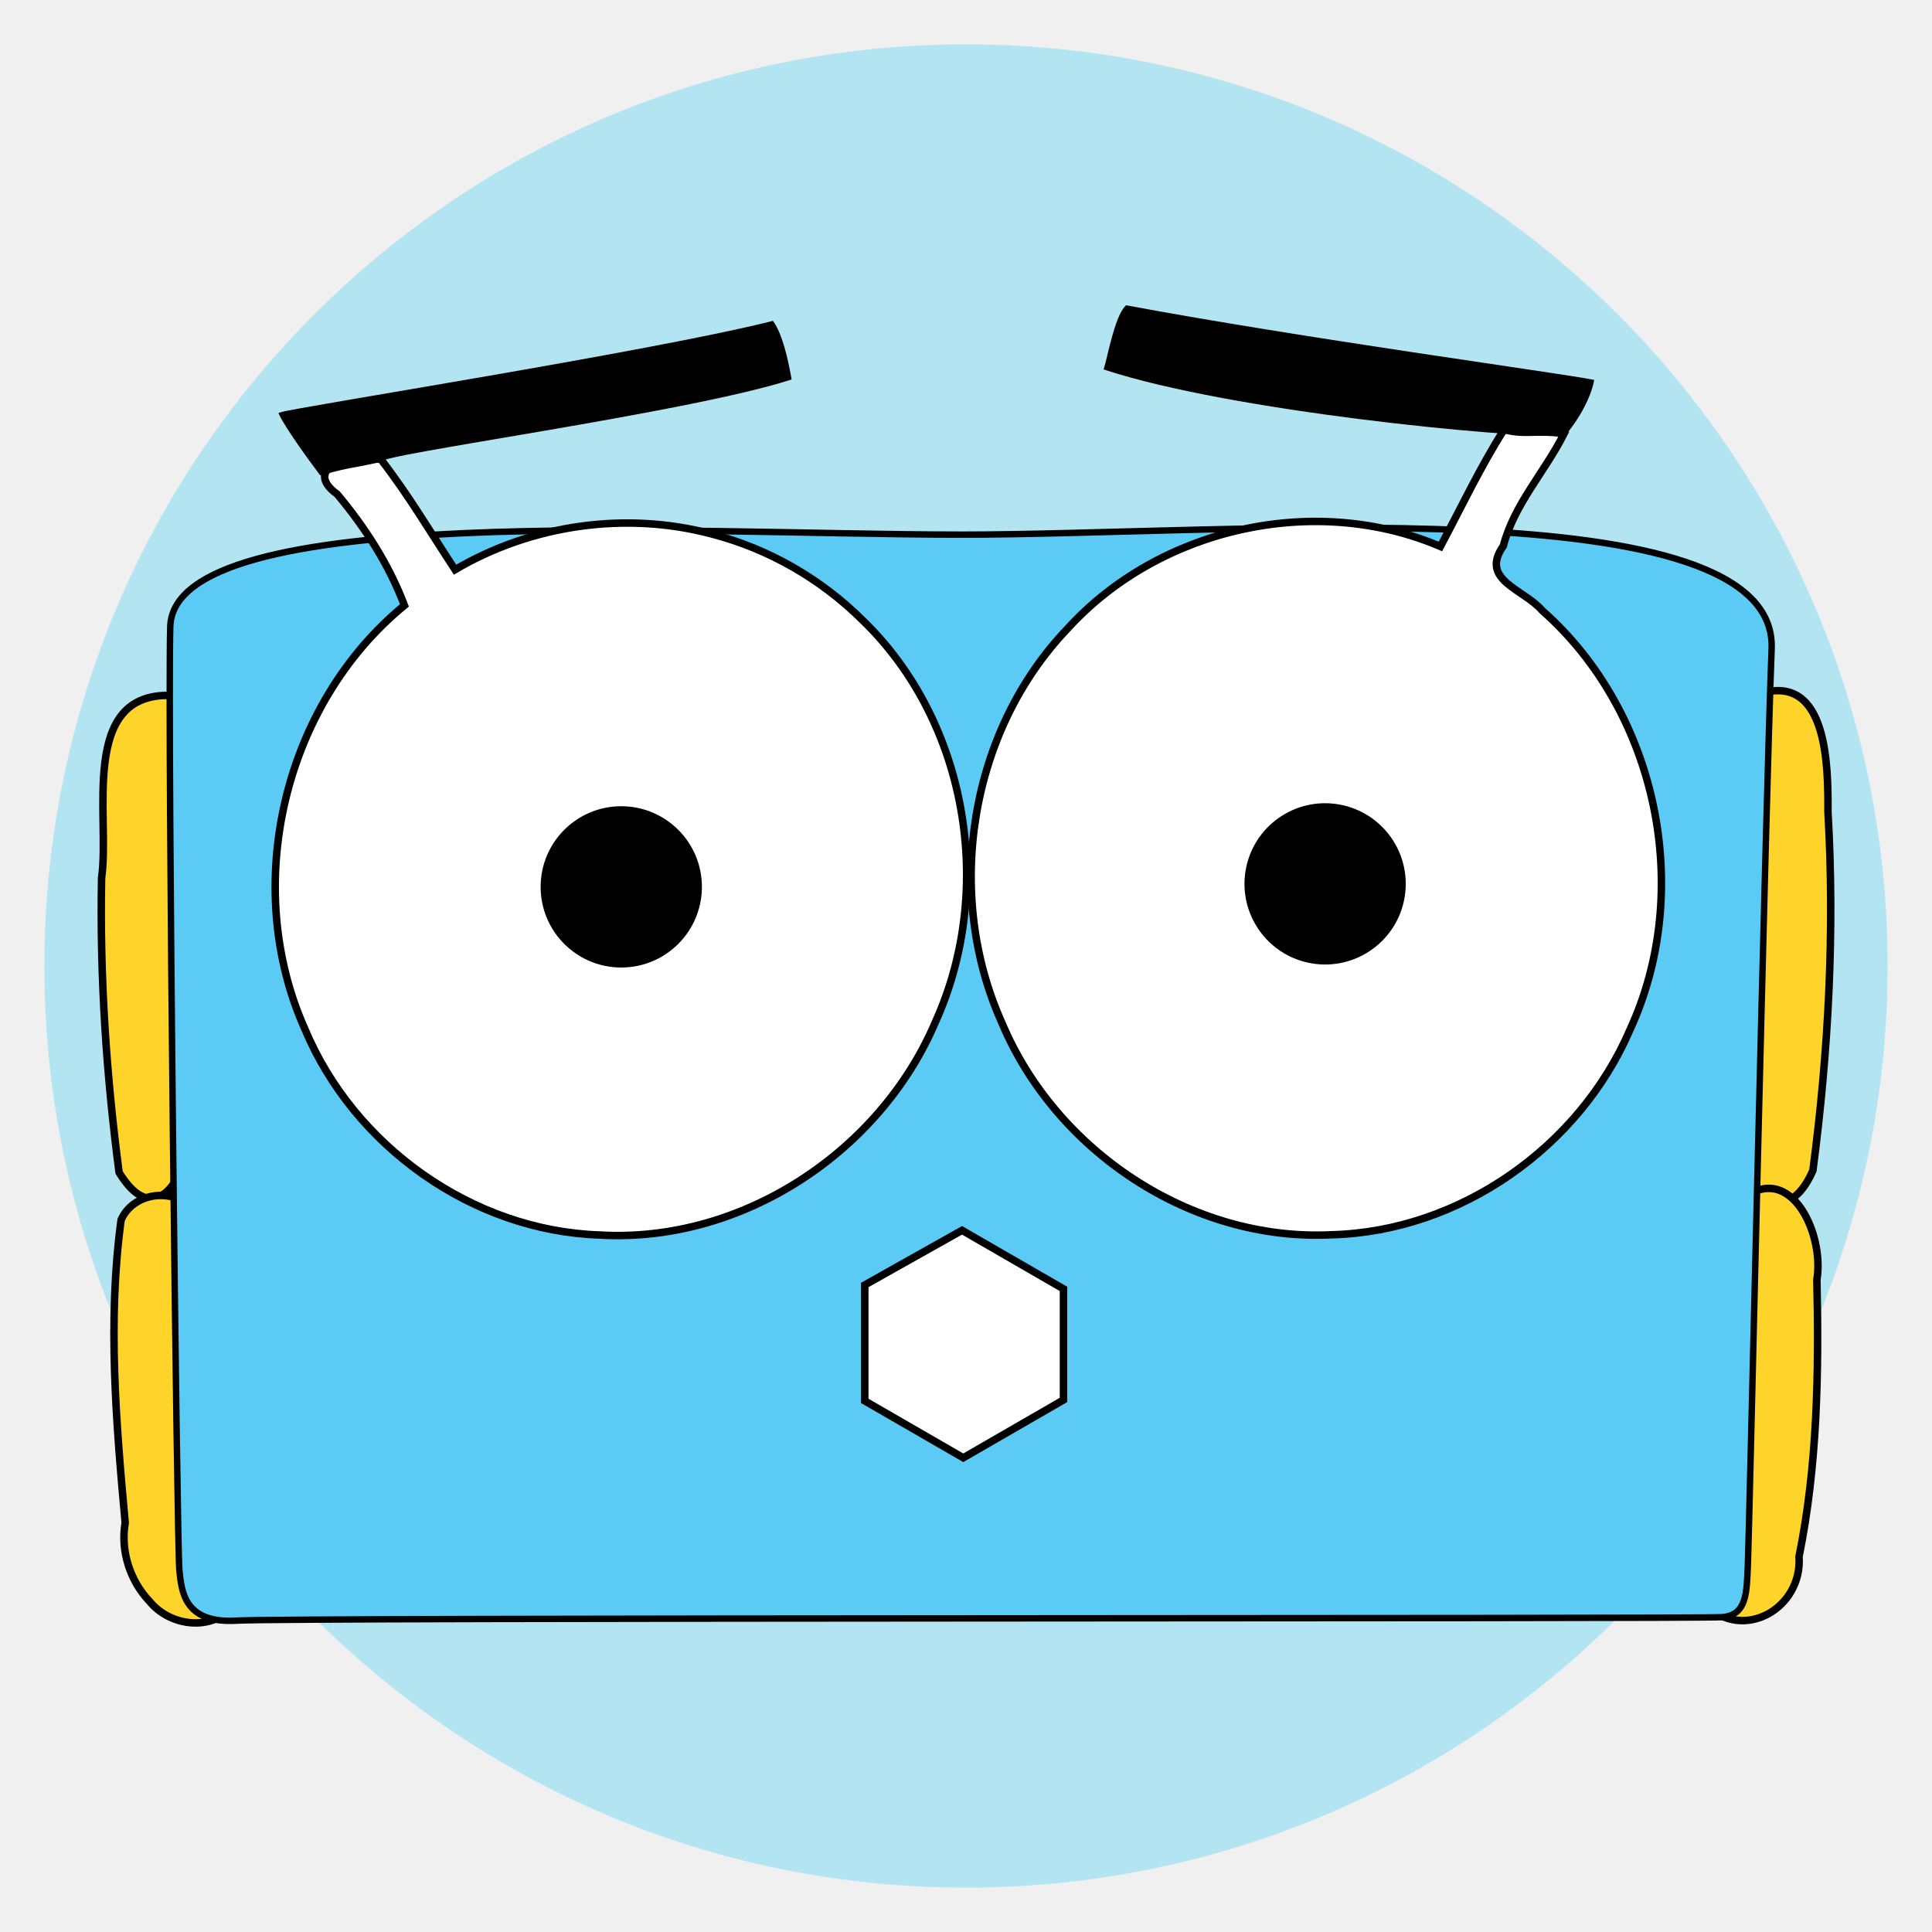
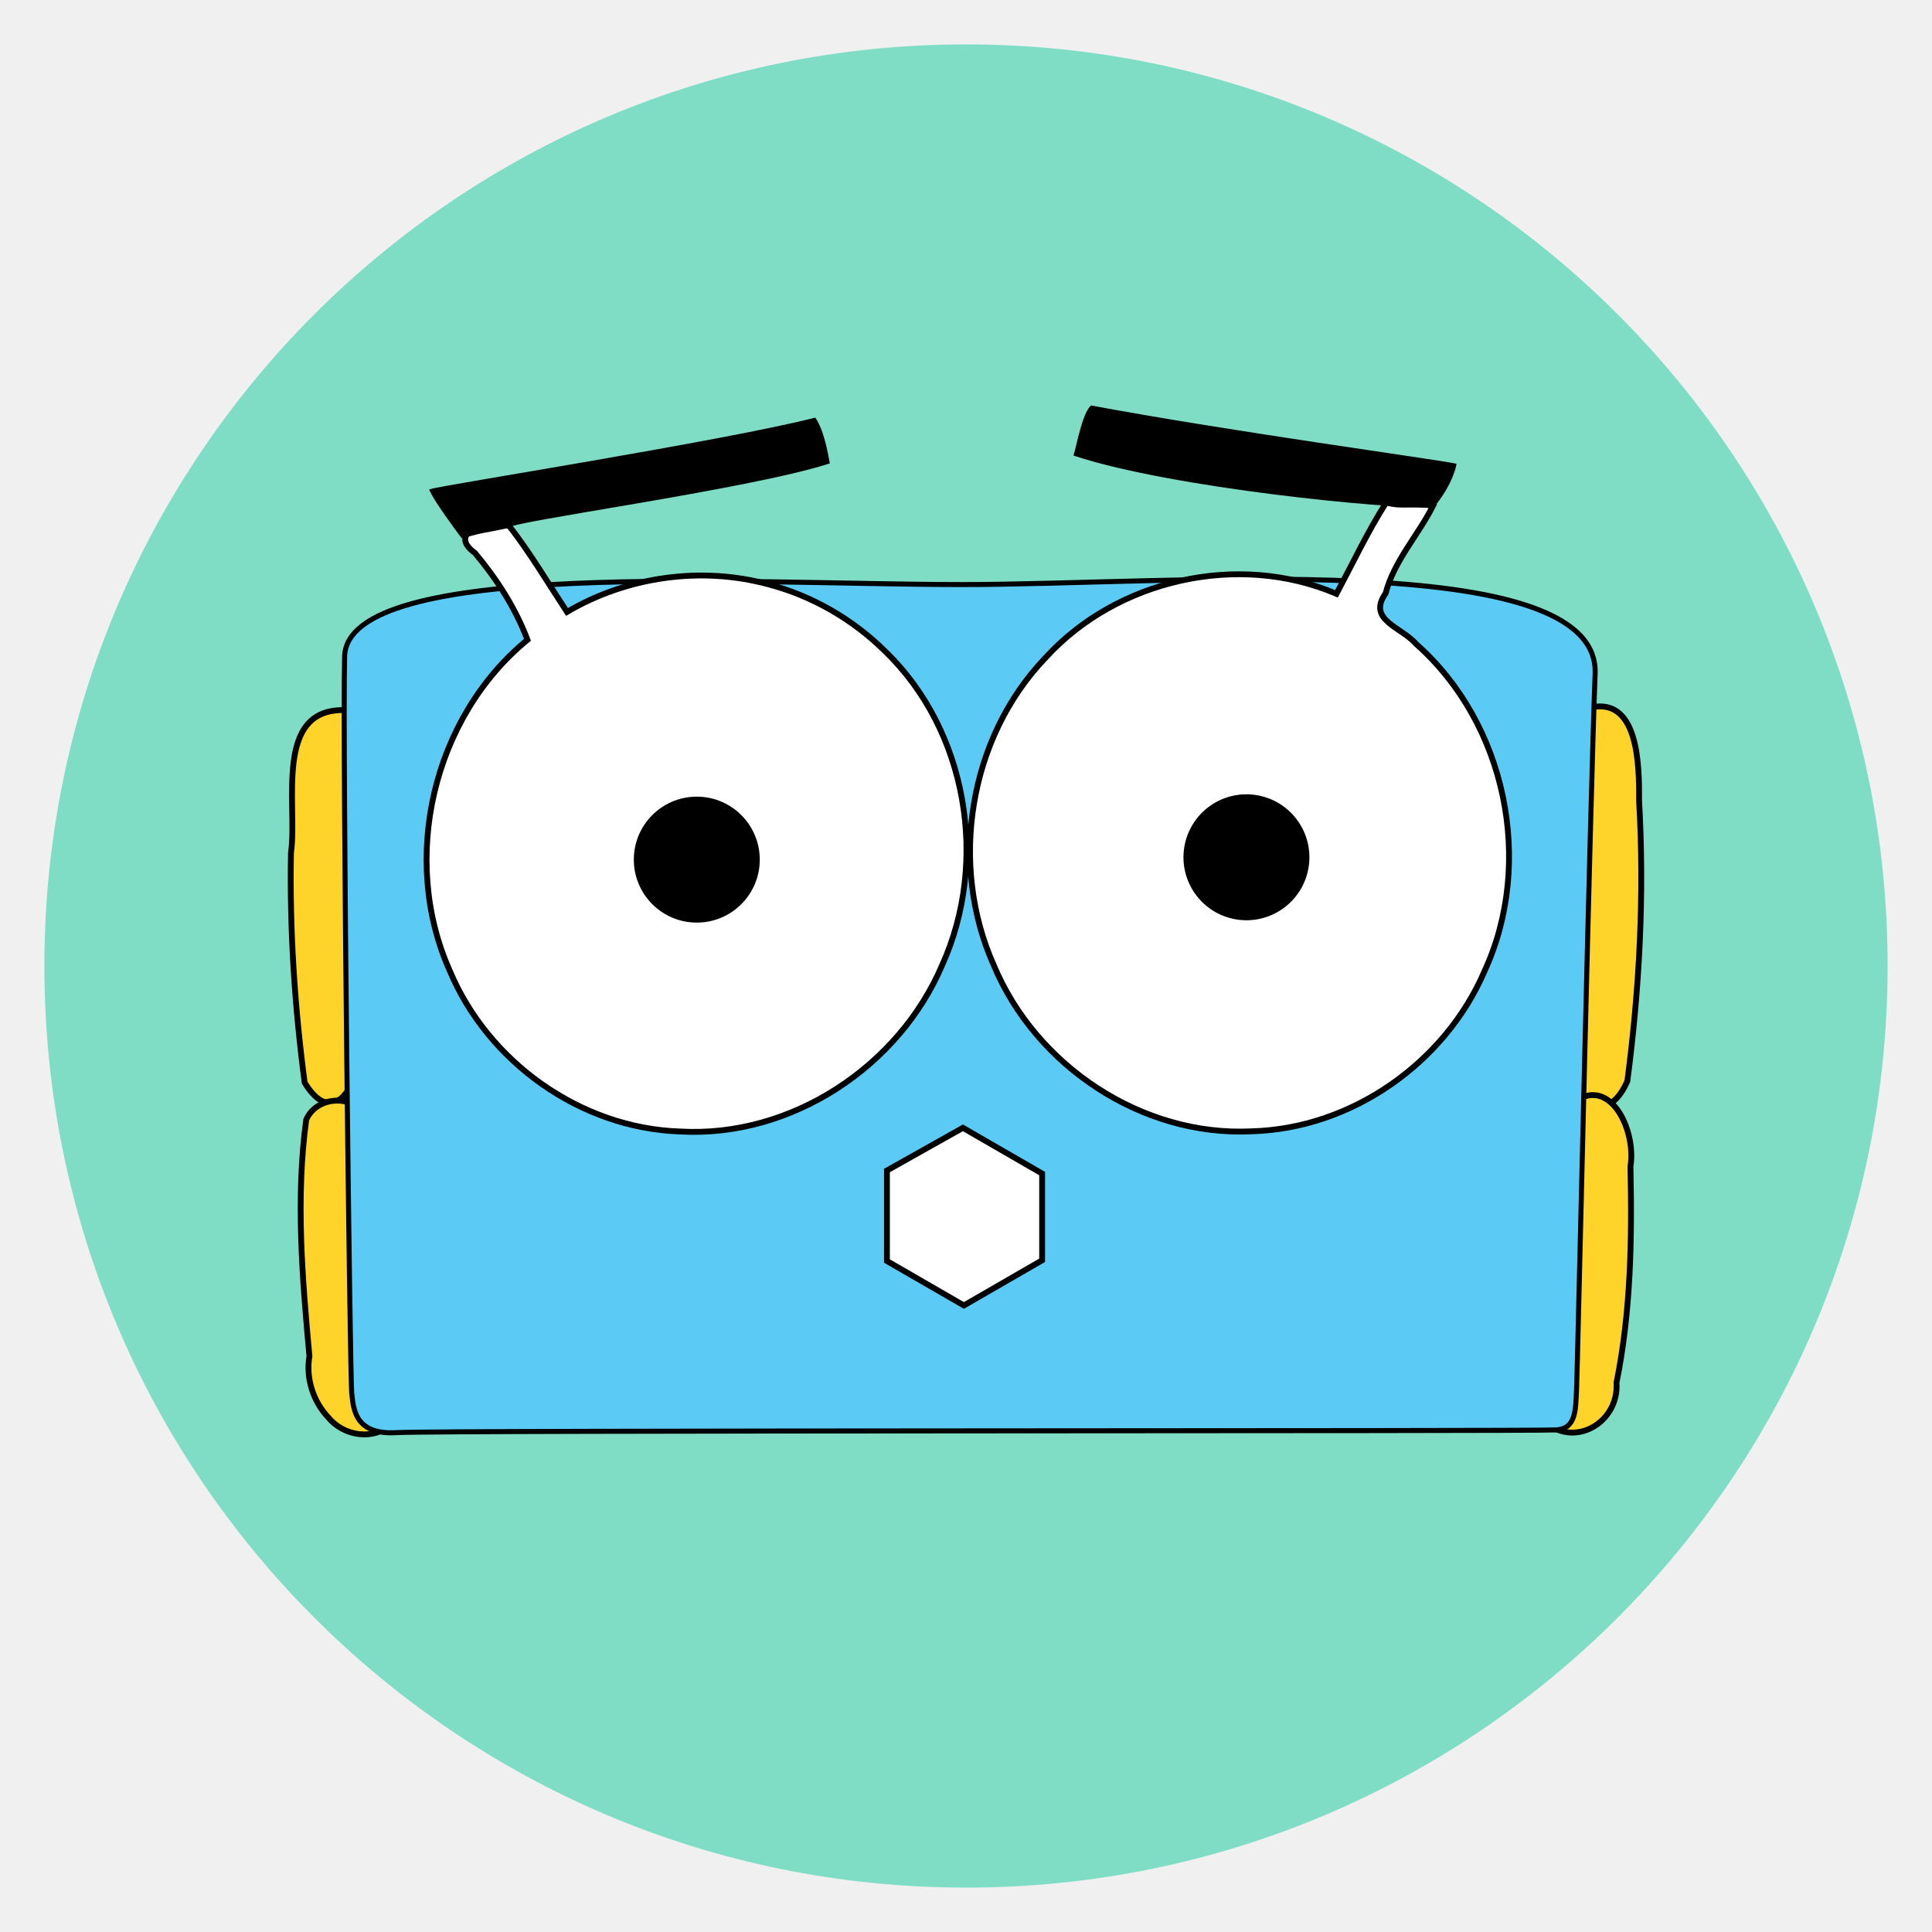
<svg xmlns="http://www.w3.org/2000/svg" id="svg395" version="1.1" viewBox="0 0 40 40" height="40px" width="40px">
  <defs id="defs6" />
-   <path style="opacity:1;vector-effect:none;fill:#b2e4f1;fill-opacity:1;stroke:none;stroke-width:0.053;stroke-linecap:butt;stroke-linejoin:miter;stroke-miterlimit:4;stroke-dasharray:none;stroke-dashoffset:0;stroke-opacity:1;marker:none;paint-order:stroke fill markers" d="M 39.081,20 A 19.081,19.081 0 0 1 20,39.081 19.081,19.081 0 0 1 0.919,20 19.081,19.081 0 0 1 20,0.919 19.081,19.081 0 0 1 39.081,20 Z" id="path871" />
-   <g transform="matrix(0.2055514,0,0,0.2055514,-1.614546,-5.565646)" id="g1491">
+   <path style="opacity:1;vector-effect:none;fill:#7fddc6;fill-opacity:1;stroke:none;stroke-width:0.053;stroke-linecap:butt;stroke-linejoin:miter;stroke-miterlimit:4;stroke-dasharray:none;stroke-dashoffset:0;stroke-opacity:1;marker:none;paint-order:stroke fill markers" d="M 39.081,20 A 19.081,19.081 0 0 1 20,39.081 19.081,19.081 0 0 1 0.919,20 19.081,19.081 0 0 1 20,0.919 19.081,19.081 0 0 1 39.081,20 Z" id="path871" />
+   <g transform="matrix(0.1605151,0,0,0.1605151,3.121196,-0.8871745)" id="g1491">
    <g transform="matrix(1.506033,0,0,1.506033,-53.06536,-75.21599)" id="g1305-9">
      <g id="g1260-9">
        <path style="opacity:1;vector-effect:none;fill:#ffd42a;fill-opacity:1;stroke:#000000;stroke-width:0.5;stroke-linecap:butt;stroke-linejoin:miter;stroke-miterlimit:4;stroke-dasharray:none;stroke-dashoffset:0;stroke-opacity:1" d="m 158.16,114.308 c 4.564,-1.385 4.555,4.949 4.545,7.907 0.462,7.998 0.035,16.073 -1.007,23.992 -2.286,5.171 -6.041,-0.408 -4.244,-3.854 0.15,-9.335 0.486,-18.698 0.706,-28.045 z" id="path1254-1" />
        <path style="opacity:1;vector-effect:none;fill:#ffd42a;fill-opacity:1;stroke:#000000;stroke-width:0.5;stroke-linecap:butt;stroke-linejoin:miter;stroke-miterlimit:4;stroke-dasharray:none;stroke-dashoffset:0;stroke-opacity:1" d="m 154.451,175.209 c 2.61,2.58 6.555,0.253 6.319,-3.175 1.232,-6.082 1.334,-12.335 1.195,-18.524 0.539,-3.2 -1.96,-8.411 -5.463,-4.99 -0.993,3.96 -0.349,8.587 -1.096,12.814 -0.265,4.628 -0.644,9.249 -0.955,13.875 z" id="path1256-4" />
      </g>
      <g transform="matrix(-1,0,0,1,210.1139,0.126932)" id="g1260-0-9">
        <path style="fill:#ffd42a;fill-opacity:1;stroke:#000000;stroke-width:0.5;stroke-linecap:butt;stroke-linejoin:miter;stroke-miterlimit:4;stroke-dasharray:none;stroke-opacity:1" d="m 158.16,114.308 c 6.276,-0.252 4.117,8.142 4.709,12.201 0.125,6.584 -0.313,13.172 -1.171,19.698 -3.346,5.494 -6.233,-3.537 -4.198,-6.427 0.165,-8.492 0.461,-16.981 0.661,-25.472 z" id="path1254-9-1" />
        <path style="opacity:1;vector-effect:none;fill:#ffd42a;fill-opacity:1;stroke:#000000;stroke-width:0.5;stroke-linecap:butt;stroke-linejoin:miter;stroke-miterlimit:4;stroke-dasharray:none;stroke-dashoffset:0;stroke-opacity:1" d="m 154.24,175.419 c 1.528,1.482 4.111,1.067 5.408,-0.509 1.319,-1.377 1.966,-3.386 1.642,-5.271 0.614,-6.727 1.187,-13.533 0.273,-20.261 -0.804,-1.819 -3.43,-2.193 -4.763,-0.736 -1.938,1.682 -0.502,4.184 -0.979,6.309 -0.385,6.833 -1.135,13.639 -1.581,20.468 z" id="path1256-3-0" />
      </g>
      <path style="opacity:1;vector-effect:none;fill:#5bcbf5;fill-opacity:1;stroke:#000000;stroke-width:0.43px;stroke-linecap:butt;stroke-linejoin:miter;stroke-miterlimit:4;stroke-dasharray:none;stroke-dashoffset:0;stroke-opacity:1" d="m 104.476,103.68 c 18.293,0.024 54.883,-3.328 54.462,7.631 -0.421,10.96 -1.506,59.446 -1.589,61.277 -0.084,1.831 -0.043,3.365 -1.736,3.49 -1.693,0.125 -95.742,0.015 -99.314,0.232 -3.572,0.218 -3.704,-1.993 -3.853,-3.39 -0.149,-1.396 -0.796,-55.893 -0.609,-63.075 0.219,-8.448 34.347,-6.19 52.64,-6.166 z" id="rect1236-7" />
      <path style="fill:#ffffff;fill-opacity:1;stroke:#000000;stroke-width:0.5;stroke-linecap:butt;stroke-linejoin:miter;stroke-miterlimit:4;stroke-dasharray:none;stroke-opacity:1" d="m 104.792,150.206 6.785,3.917 v 7.427 l -6.701,3.869 -6.59,-3.805 v -7.753 z" id="path1176-5" />
    </g>
    <g transform="translate(-6.679868,-2.750534)" id="g1336">
      <g id="g1324" transform="rotate(14.86449,72.4033,144.5482)">
        <path style="opacity:1;vector-effect:none;fill:#ffffff;fill-opacity:1;stroke:#000000;stroke-width:0.752;stroke-linecap:butt;stroke-linejoin:miter;stroke-miterlimit:4;stroke-dasharray:none;stroke-dashoffset:0;stroke-opacity:1" d="m 70.151,82.107 c -8.956,-0.018 -17.806,3.737 -24.089,10.106 -3.309,-2.961 -6.49,-6.089 -10.022,-8.785 -2.667,-0.199 -7.769,2.784 -3.398,4.485 3.582,2.521 6.856,5.515 9.416,9.085 -9.231,12.812 -8.664,31.561 1.255,43.82 7.8,10.124 21.516,15.309 34.029,12.429 C 91.405,150.38 102.503,137.901 104.519,123.812 106.933,109.378 99.888,93.744 86.996,86.578 81.899,83.651 76.032,82.077 70.151,82.107 Z" id="path1063-2" />
        <path style="fill:#000000;fill-opacity:1;stroke:#000000;stroke-width:0.398px;stroke-linecap:butt;stroke-linejoin:miter;stroke-opacity:1" d="m 30.521,86.281 c -1.292,-1.015 -4.391,-3.525 -5.409,-4.715 1.114,-0.764 34.808,-15.631 45.445,-21.55 1.102,0.953 2.191,2.954 3.103,4.909 -9.179,5.882 -38.582,18.071 -37.62,18.503 -3.551,1.833 -2.334,1.022 -5.519,2.853 z" id="path1063-3" />
      </g>
      <g id="g1328" transform="rotate(-16.91537,143.8605,96.01288)">
        <path style="opacity:1;vector-effect:none;fill:#ffffff;fill-opacity:1;stroke:#000000;stroke-width:0.752;stroke-linecap:butt;stroke-linejoin:miter;stroke-miterlimit:4;stroke-dasharray:none;stroke-dashoffset:0;stroke-opacity:1" d="m 171.755,80.524 c -3.396,2.917 -6.416,6.245 -9.574,9.415 -10.528,-8.852 -26.536,-10.036 -38.326,-3.02 -12.481,7.02 -19.703,21.9 -17.898,36.052 1.427,13.959 11.853,26.665 25.564,30.107 12.454,3.433 26.454,-1.189 34.754,-11.004 10.289,-11.556 11.969,-29.791 3.837,-42.978 -1.142,-2.612 -5.182,-4.773 -1.859,-7.363 2.291,-3.721 6.164,-5.921 9.114,-9.007 -1.685,-1.069 -3.925,-1.013 -5.612,-2.203 z" id="path1012-3" />
        <path style="fill:#000000;fill-opacity:1;stroke:#000000;stroke-width:0.398px;stroke-linecap:butt;stroke-linejoin:miter;stroke-opacity:1" d="m 177.368,82.727 c 3.177,-2.102 4.244,-4.251 4.244,-4.251 -2.867,-1.536 -26.905,-12.575 -42.656,-20.771 -1.278,0.695 -3.155,4.341 -3.769,5.253 10.961,7.665 36.372,18.162 42.182,19.769 z" id="path1063-5-6" />
      </g>
    </g>
    <g style="stroke:#000000;stroke-opacity:1" transform="matrix(1.503071,0,0,1.503071,-55.74014,-75.08965)" id="g1174">
      <path style="opacity:1;vector-effect:none;fill:#000000;fill-opacity:1;stroke:#000000;stroke-width:0.16px;stroke-linecap:butt;stroke-linejoin:miter;stroke-miterlimit:4;stroke-dasharray:none;stroke-dashoffset:0;stroke-opacity:1" d="m 89.266,127.403 a 5.324,5.324 0 0 1 -5.324,5.324 5.324,5.324 0 0 1 -5.324,-5.324 5.324,5.324 0 0 1 5.324,-5.324 5.324,5.324 0 0 1 5.324,5.324 z" id="path1046-7-6-6" />
    </g>
    <path id="path1046-7-5" d="m 149.214,117.449 a 8.002,8.002 0 0 1 -9.233,6.542 8.002,8.002 0 0 1 -6.543,-9.233 8.002,8.002 0 0 1 9.233,-6.543 8.002,8.002 0 0 1 6.542,9.233 z" style="opacity:1;vector-effect:none;fill:#000000;fill-opacity:1;stroke:#000000;stroke-width:0.24px;stroke-linecap:butt;stroke-linejoin:miter;stroke-miterlimit:4;stroke-dasharray:none;stroke-dashoffset:0;stroke-opacity:1" />
  </g>
</svg>
